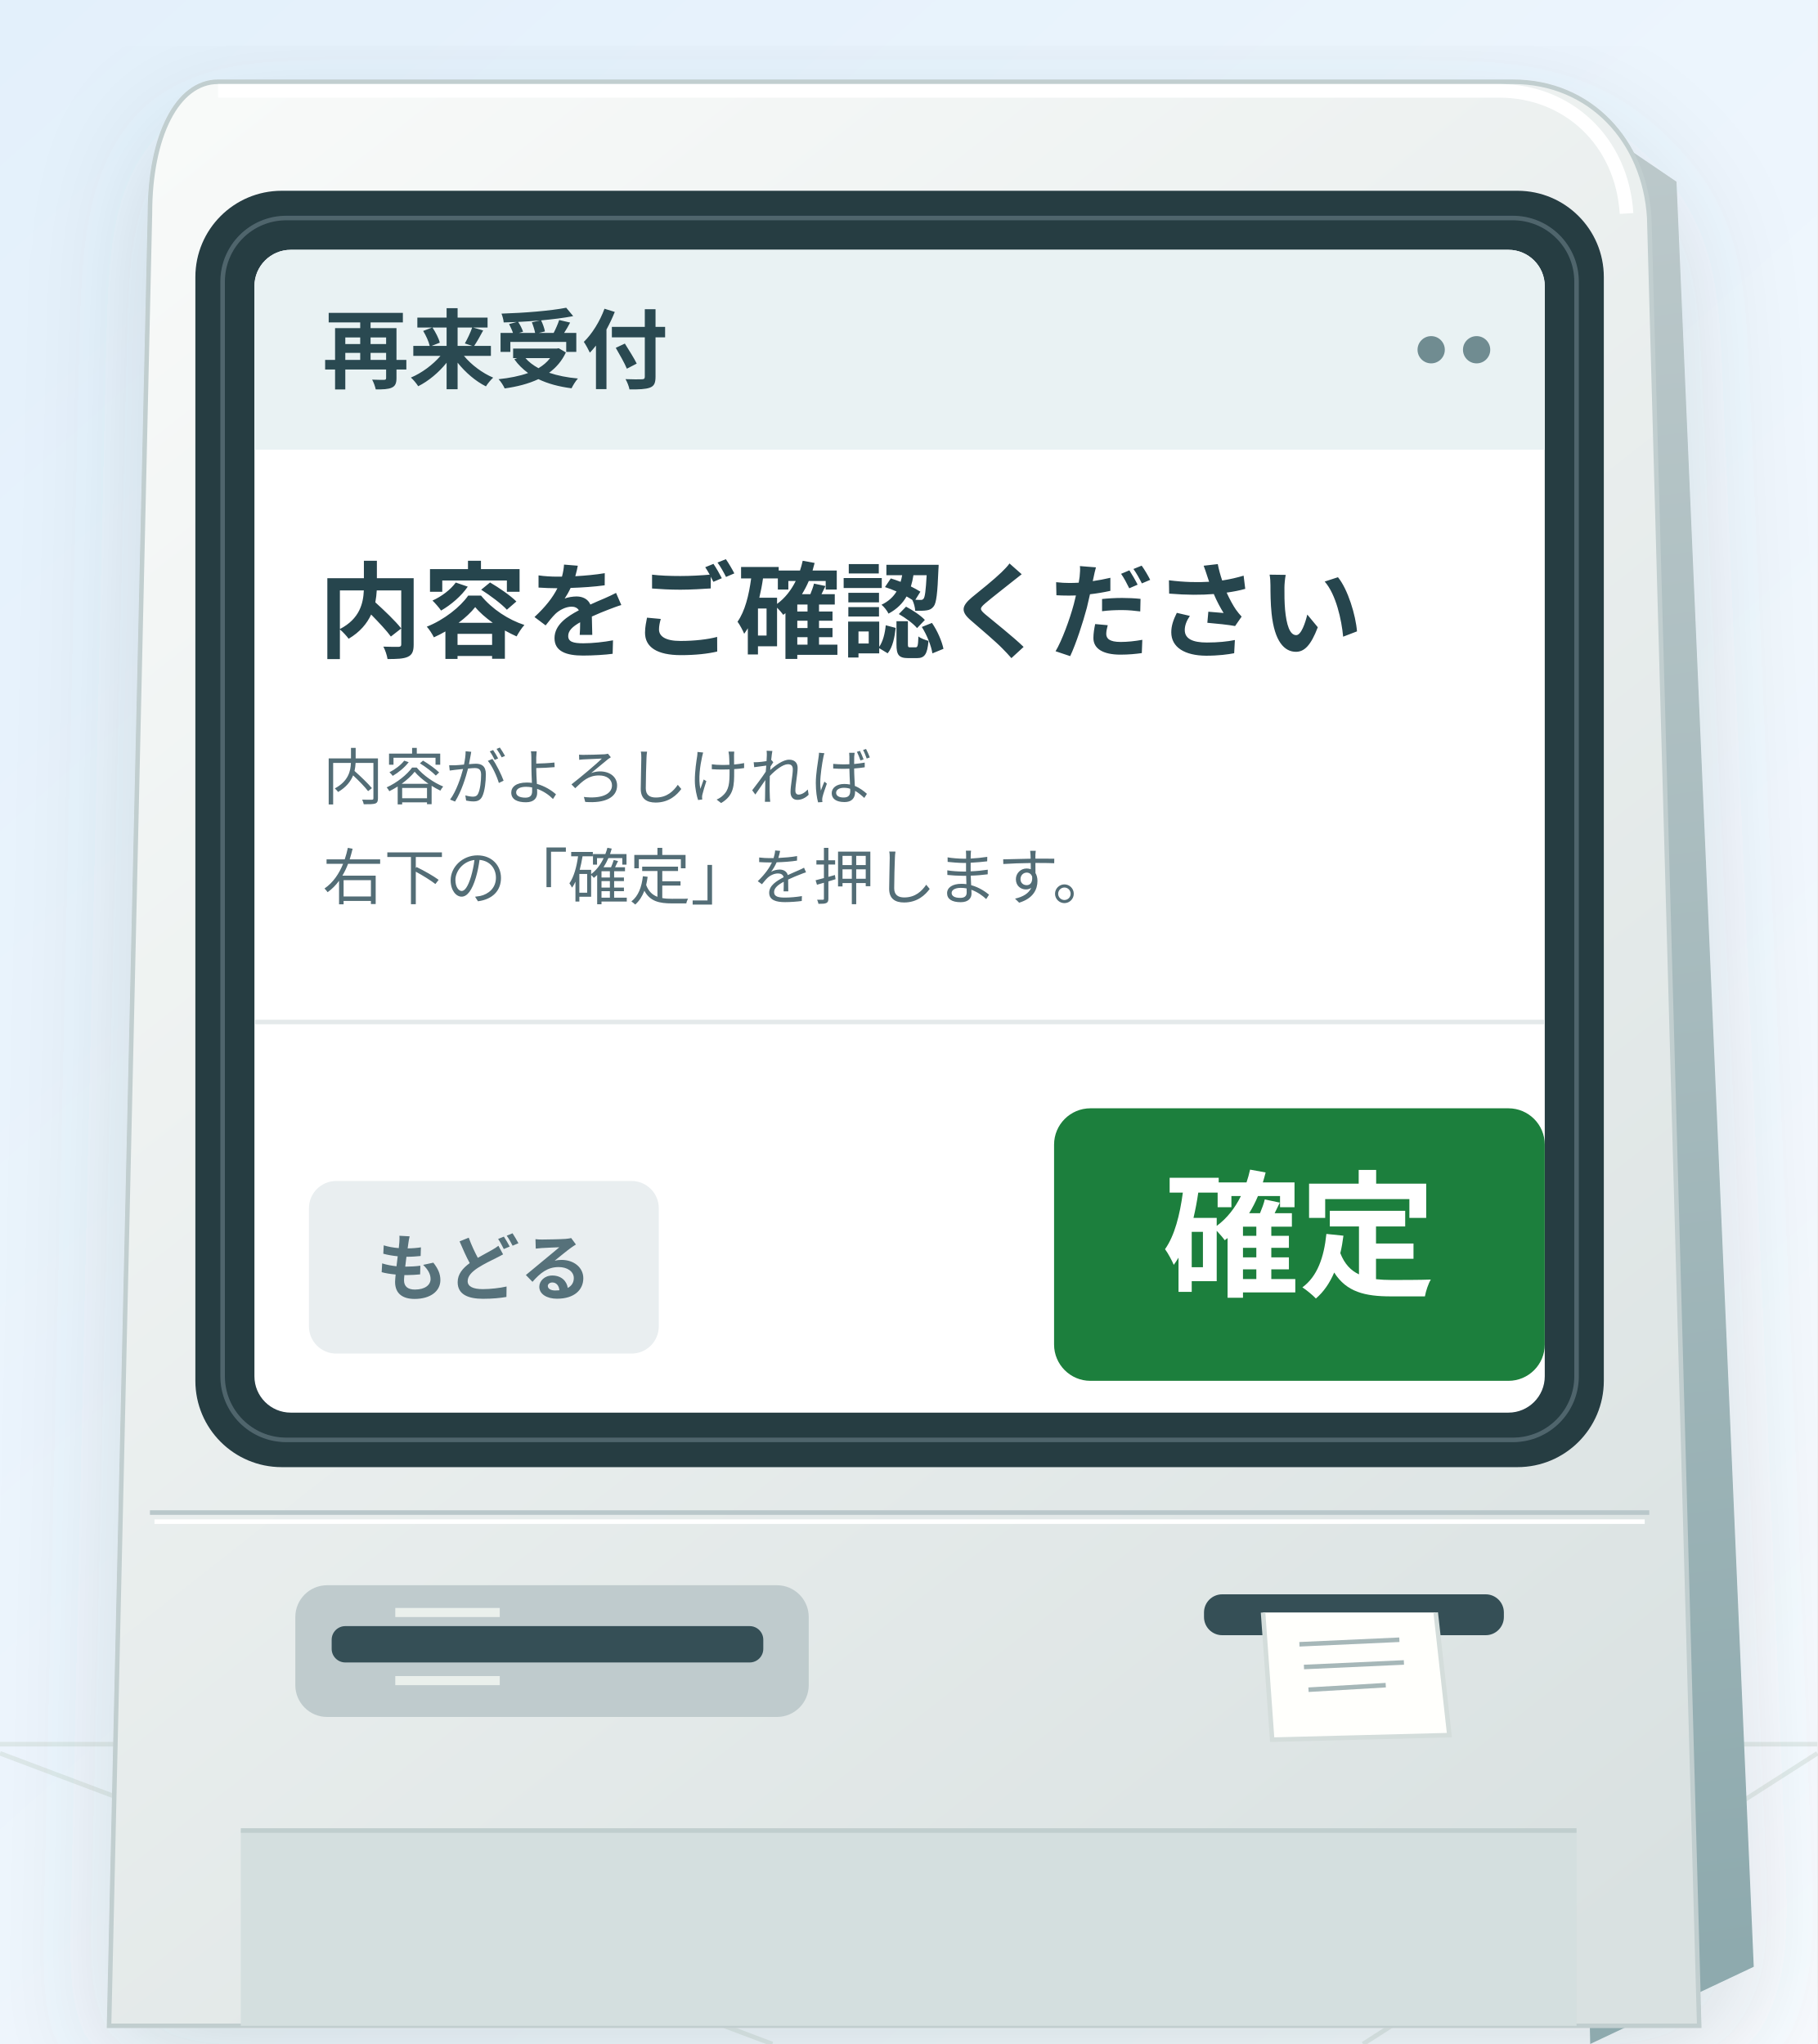
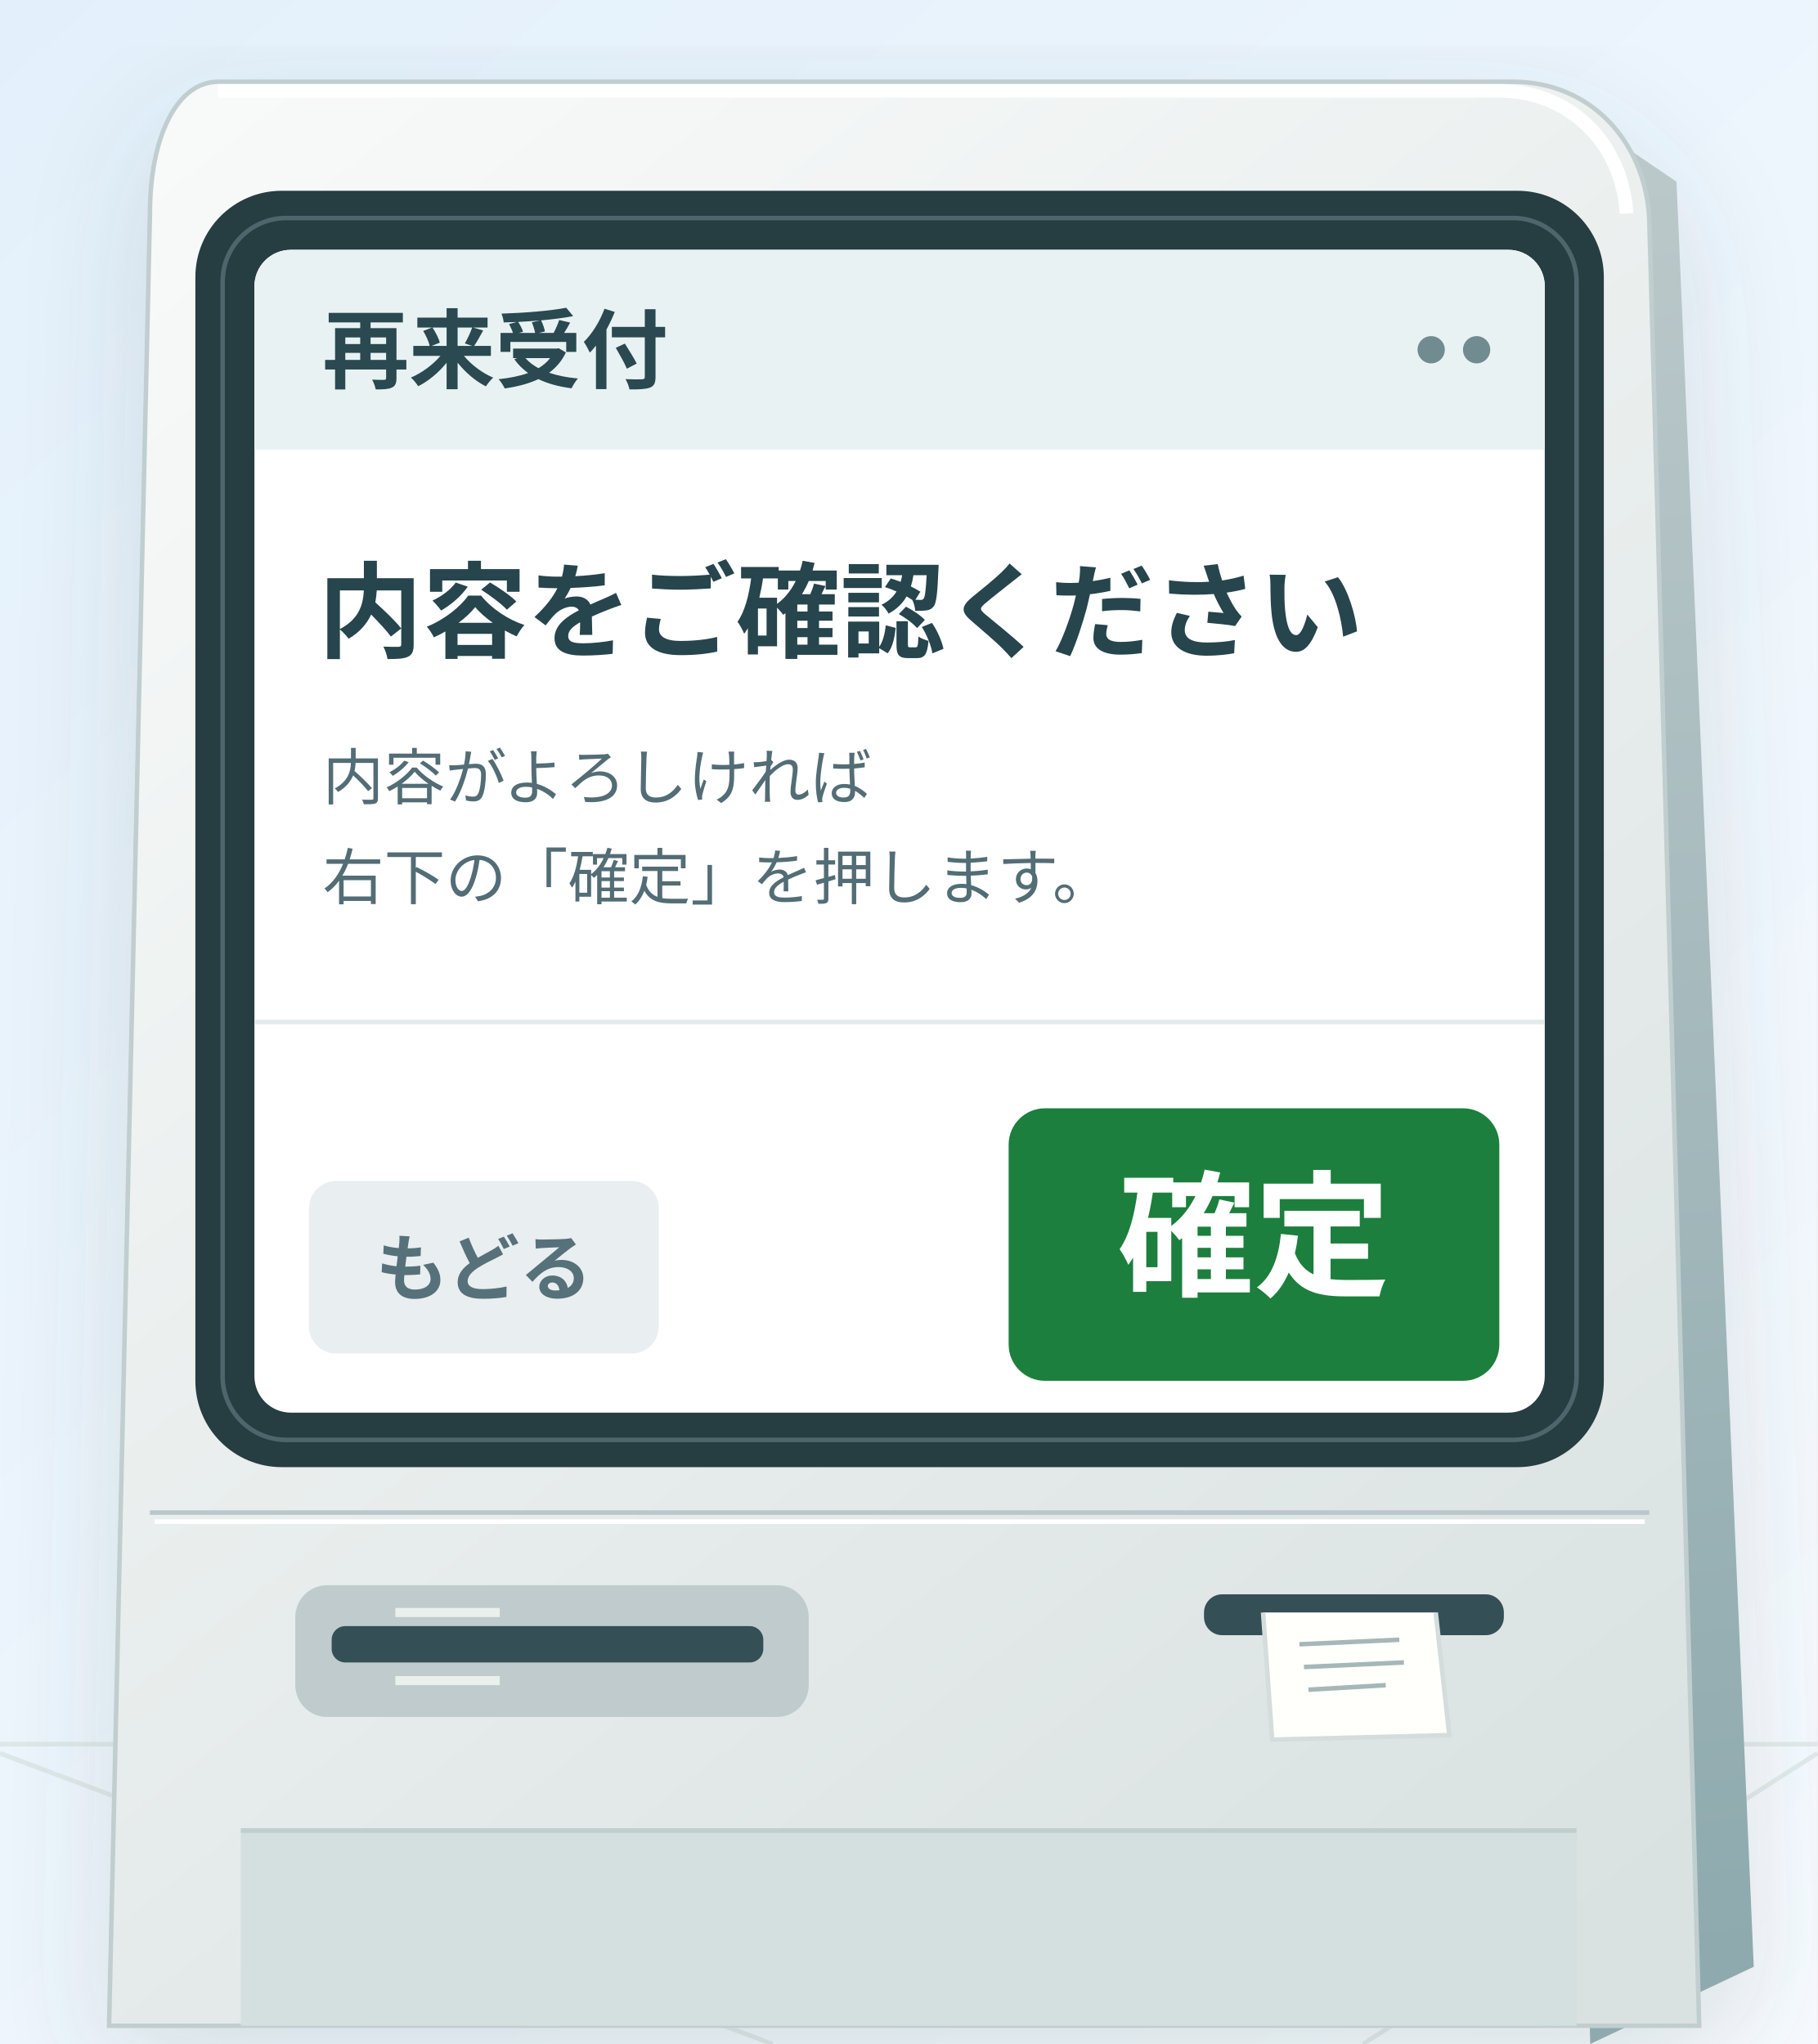
<svg xmlns="http://www.w3.org/2000/svg" viewBox="0 0 400 450" fill="none">
  <defs>
    <linearGradient id="room" x1="0" y1="0" x2="400" y2="450" gradientUnits="userSpaceOnUse">
      <stop stop-color="#E3F0FB" />
      <stop offset="1" stop-color="#F8FBFF" />
    </linearGradient>
    <linearGradient id="body" x1="36" y1="30" x2="350" y2="430" gradientUnits="userSpaceOnUse">
      <stop stop-color="#F8FAF9" />
      <stop offset="1" stop-color="#D9E1E1" />
    </linearGradient>
    <linearGradient id="side" x1="338" y1="40" x2="390" y2="430" gradientUnits="userSpaceOnUse">
      <stop stop-color="#BBC8CA" />
      <stop offset="1" stop-color="#8EAAAE" />
    </linearGradient>
    <filter id="shadow" x="-30%" y="-15%" width="160%" height="145%">
      <feDropShadow dx="0" dy="10" stdDeviation="13" flood-color="#395B59" flood-opacity=".16" />
    </filter>
  </defs>
  <path fill="url(#room)" d="M0 0h400v450H0z" />
  <path d="M0 384h400M0 386l170 64M400 386l-100 64" stroke="#CAD7D2" stroke-opacity=".45" />
  <g filter="url(#shadow)">
    <path d="m341 21 28 19 17 393-36 17-9-429Z" fill="url(#side)" />
    <path d="M48 18h285c17 0 29 13 30 30l11 398H24L33 47c0-17 6-29 15-29Z" fill="url(#body)" stroke="#C1CECF" />
    <path d="M48 20h282c15 0 27 11 28 27" stroke="white" stroke-width="3" />
    <rect x="43" y="42" width="310" height="281" rx="19" fill="#263C43" />
    <rect x="49" y="48" width="298" height="269" rx="14" stroke="#50656C" />
    <rect x="56" y="55" width="284" height="256" rx="8" fill="#FFFFFF" />
    <path d="M64 55h268a8 8 0 0 1 8 8v36H56V63a8 8 0 0 1 8-8Z" fill="#E9F2F3" />
    <text x="71" y="84" fill="#294951" font-family="Hiragino Sans, Yu Gothic, sans-serif" font-size="19" font-weight="600">再来受付</text>
    <g fill="#6F8C91">
      <circle cx="315" cy="77" r="3" />
      <circle cx="325" cy="77" r="3" />
    </g>
    <text x="70" y="143" fill="#28454E" font-family="Hiragino Sans, Yu Gothic, sans-serif" font-size="23" font-weight="600">内容をご確認ください</text>
    <text x="71" y="176" fill="#536D76" font-family="Hiragino Sans, Yu Gothic, sans-serif" font-size="13.5">内容がよろしければ</text>
    <text x="71" y="198" fill="#536D76" font-family="Hiragino Sans, Yu Gothic, sans-serif" font-size="13.5">右下の「確定」を押します。</text>
    <path d="M56 225h284" stroke="#E4E9EA" />
    <rect x="68" y="260" width="77" height="38" rx="6" fill="#E9EEF0" />
    <text x="106.5" y="285" fill="#56717A" font-family="Hiragino Sans, Yu Gothic, sans-serif" font-size="16" font-weight="600" text-anchor="middle">もどる</text>
-     <rect id="reception" x="232" y="244" width="108" height="60" rx="8" fill="#1E7F3C" />
-     <text x="286" y="283" fill="white" font-family="Hiragino Sans, Yu Gothic, sans-serif" font-size="30" font-weight="600" text-anchor="middle">確定</text>
+     <rect id="reception" x="222" y="244" width="108" height="60" rx="8" fill="#1E7F3C" />
+     <text x="276" y="283" fill="white" font-family="Hiragino Sans, Yu Gothic, sans-serif" font-size="30" font-weight="600" text-anchor="middle">確定</text>
    <path d="M33 333h330" stroke="#B9C7CA" />
    <path d="M34 335h328" stroke="white" />
    <rect x="65" y="349" width="113" height="29" rx="7" fill="#BFCBCD" />
    <rect x="73" y="358" width="95" height="8" rx="3" fill="#344F57" />
    <path d="M87 355h23m-23 15h23" stroke="#EAF0EC" stroke-width="2" />
    <rect x="265" y="351" width="66" height="9" rx="4" fill="#344F57" />
    <path d="m278 355 2 28 39-1-3-27" fill="#FFFFFC" stroke="#D4DDDB" />
    <path d="m286 362 22-1m-21 6 22-1m-21 6 17-1" stroke="#A6B7B8" />
    <path d="M53 403h294v43H53z" fill="#D4DFDF" />
    <path d="M53 403h294" stroke="#C0CECE" />
  </g>
</svg>
